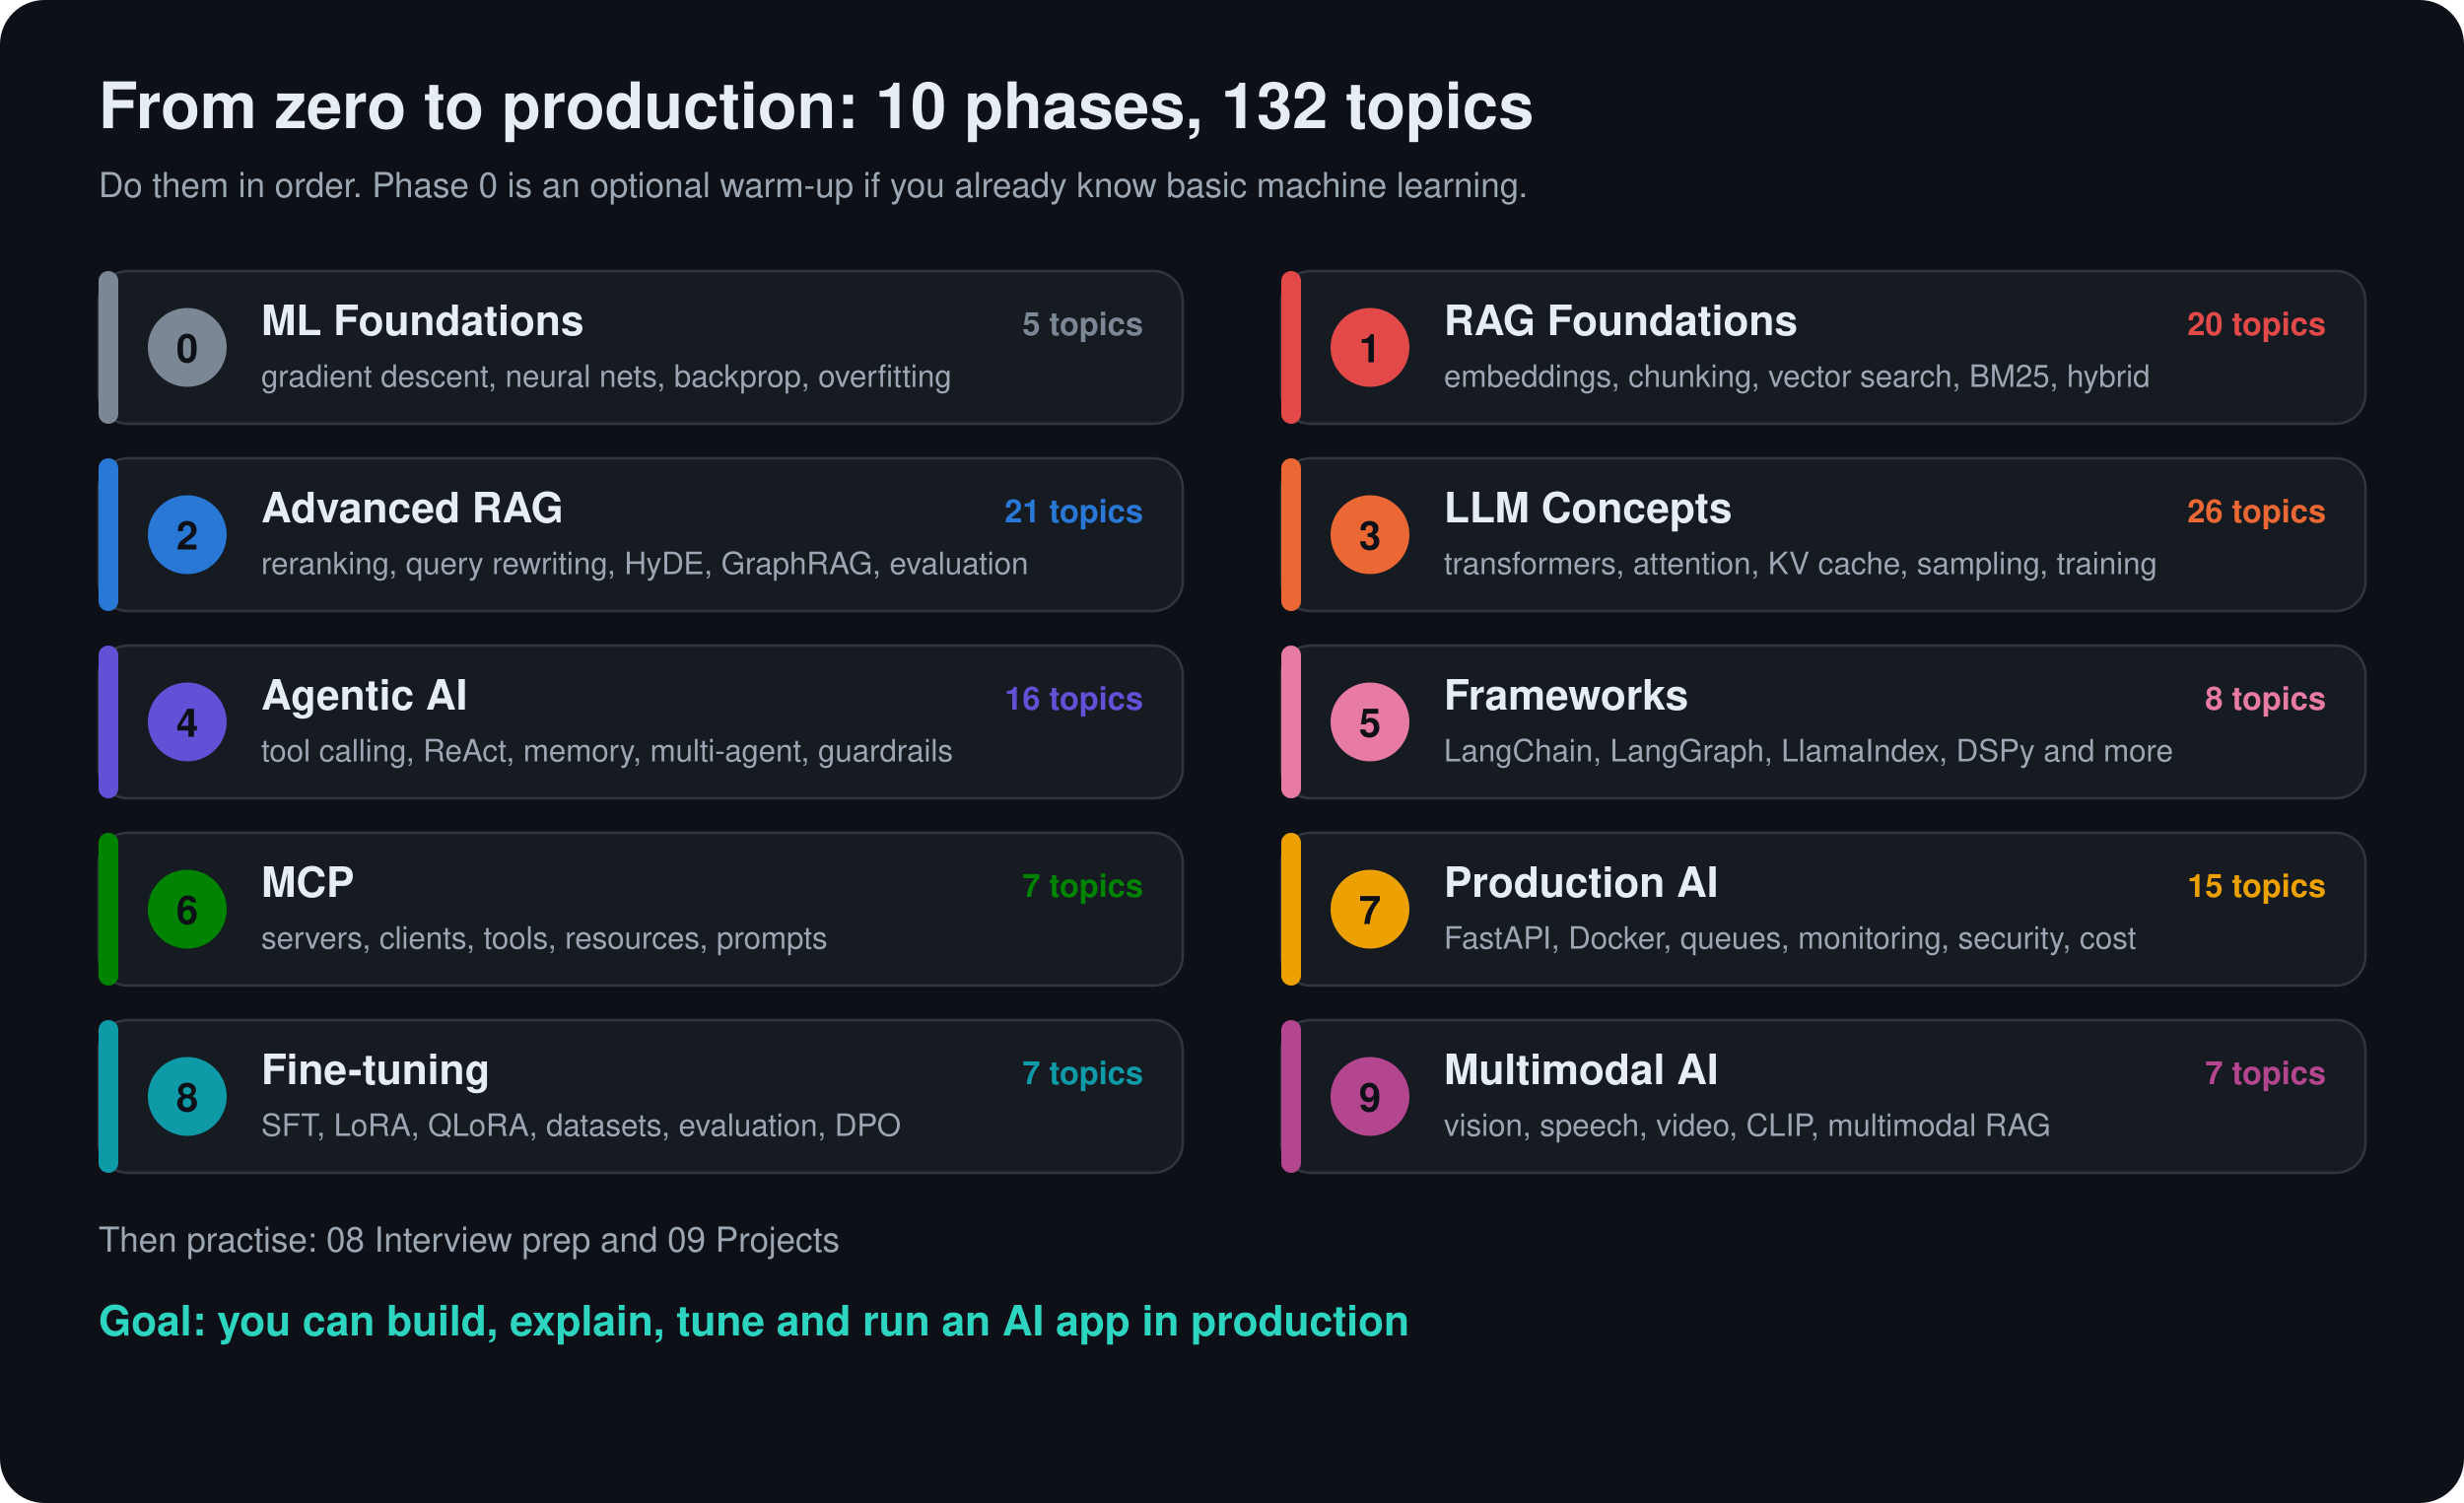
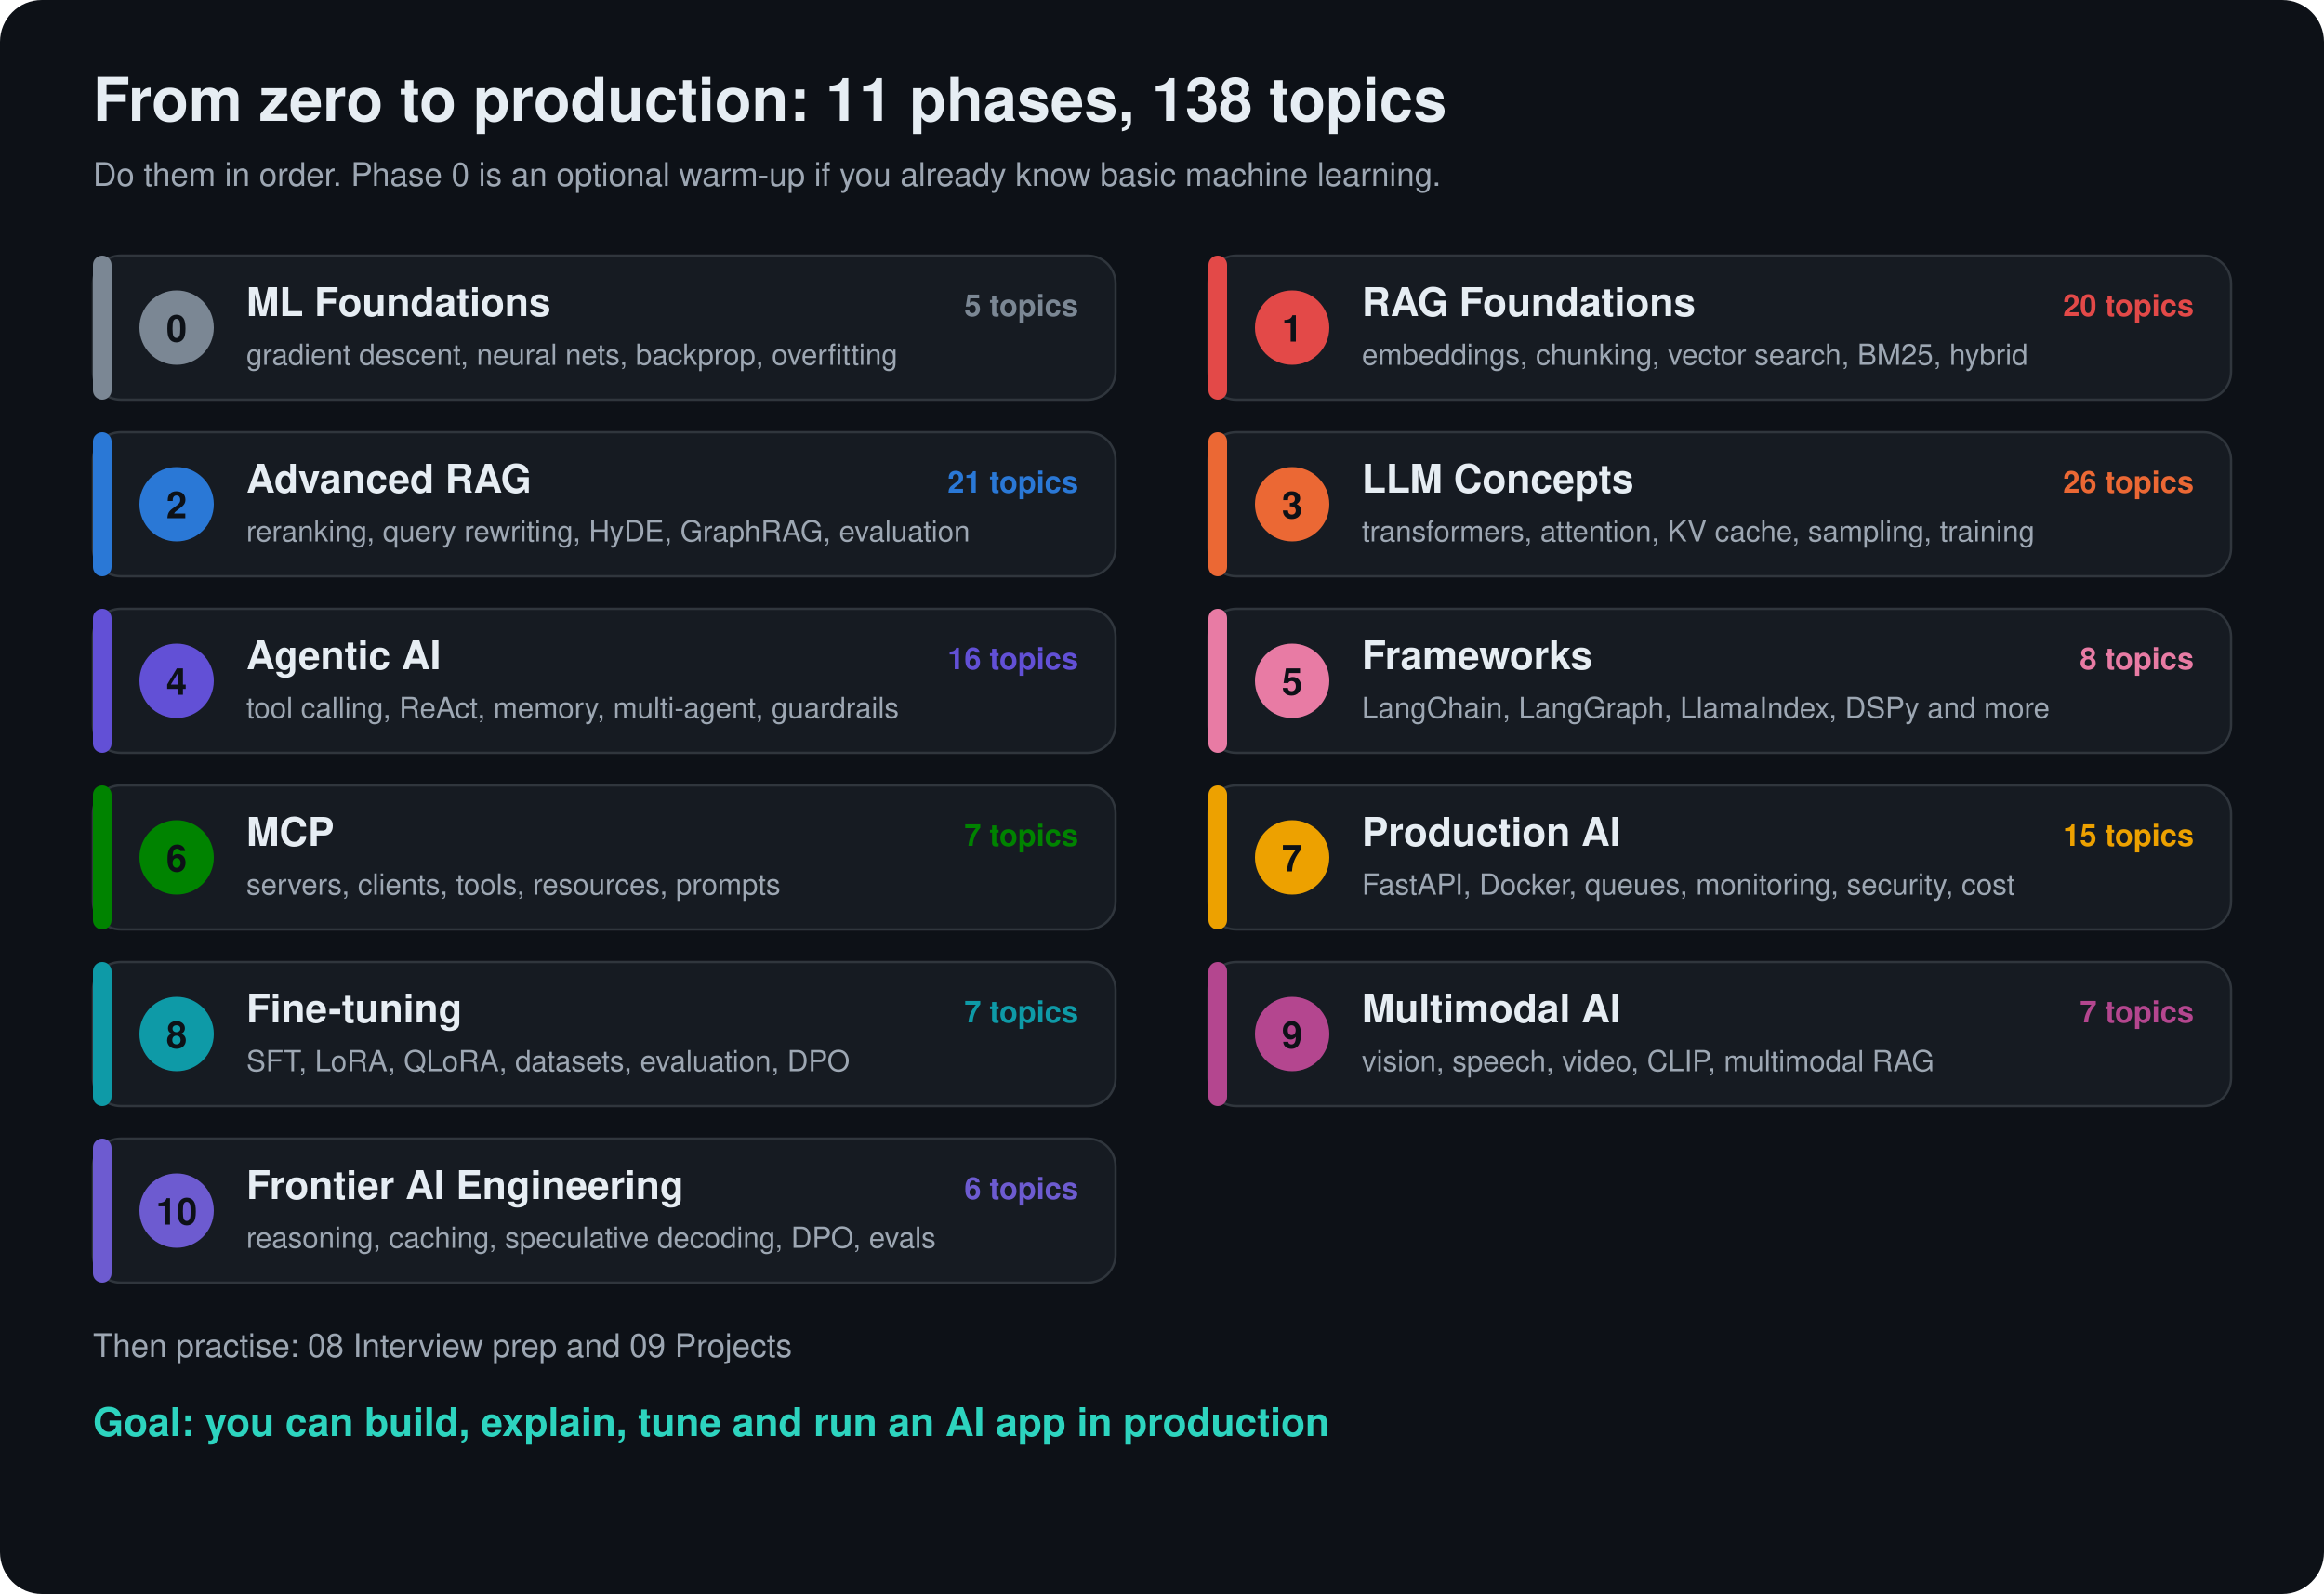
- <svg xmlns="http://www.w3.org/2000/svg" viewBox="0 0 1000 610" width="1000" height="610" role="img" aria-labelledby="t d" font-family="-apple-system,Segoe UI,Helvetica,Arial,sans-serif">
-   <rect width="1000" height="610" rx="18" fill="#0D1117" />
-   <text x="40" y="52" font-size="26" font-weight="700" fill="#E6EDF3">From zero to production: 10 phases, 132 topics</text>
+ <svg xmlns="http://www.w3.org/2000/svg" viewBox="0 0 1000 686" width="1000" height="686" role="img" aria-labelledby="t d" font-family="-apple-system,Segoe UI,Helvetica,Arial,sans-serif">
+   <rect width="1000" height="686" rx="18" fill="#0D1117" />
+   <text x="40" y="52" font-size="26" font-weight="700" fill="#E6EDF3">From zero to production: 11 phases, 138 topics</text>
  <text x="40" y="80" font-size="14" fill="#9DA7B3">Do them in order. Phase 0 is an optional warm-up if you already know basic machine learning.</text>
  <rect x="40" y="110" width="440" height="62" rx="12" fill="#161B22" stroke="#30363D" />
  <rect x="40" y="110" width="8" height="62" rx="4" fill="#7b8794" />
  <circle cx="76" cy="141" r="16" fill="#7b8794" />
  <text x="76" y="147" font-size="16" font-weight="700" text-anchor="middle" fill="#0D1117">0</text>
  <text x="106" y="136" font-size="17" font-weight="700" fill="#E6EDF3">ML Foundations</text>
  <text x="106" y="157" font-size="12.5" fill="#9DA7B3">gradient descent, neural nets, backprop, overfitting</text>
  <text x="464" y="136" font-size="13" font-weight="600" text-anchor="end" fill="#7b8794">5 topics</text>
  <rect x="520" y="110" width="440" height="62" rx="12" fill="#161B22" stroke="#30363D" />
  <rect x="520" y="110" width="8" height="62" rx="4" fill="#e34948" />
  <circle cx="556" cy="141" r="16" fill="#e34948" />
  <text x="556" y="147" font-size="16" font-weight="700" text-anchor="middle" fill="#0D1117">1</text>
  <text x="586" y="136" font-size="17" font-weight="700" fill="#E6EDF3">RAG Foundations</text>
  <text x="586" y="157" font-size="12.5" fill="#9DA7B3">embeddings, chunking, vector search, BM25, hybrid</text>
  <text x="944" y="136" font-size="13" font-weight="600" text-anchor="end" fill="#e34948">20 topics</text>
  <rect x="40" y="186" width="440" height="62" rx="12" fill="#161B22" stroke="#30363D" />
  <rect x="40" y="186" width="8" height="62" rx="4" fill="#2a78d6" />
  <circle cx="76" cy="217" r="16" fill="#2a78d6" />
  <text x="76" y="223" font-size="16" font-weight="700" text-anchor="middle" fill="#0D1117">2</text>
  <text x="106" y="212" font-size="17" font-weight="700" fill="#E6EDF3">Advanced RAG</text>
  <text x="106" y="233" font-size="12.5" fill="#9DA7B3">reranking, query rewriting, HyDE, GraphRAG, evaluation</text>
  <text x="464" y="212" font-size="13" font-weight="600" text-anchor="end" fill="#2a78d6">21 topics</text>
  <rect x="520" y="186" width="440" height="62" rx="12" fill="#161B22" stroke="#30363D" />
  <rect x="520" y="186" width="8" height="62" rx="4" fill="#eb6834" />
  <circle cx="556" cy="217" r="16" fill="#eb6834" />
  <text x="556" y="223" font-size="16" font-weight="700" text-anchor="middle" fill="#0D1117">3</text>
  <text x="586" y="212" font-size="17" font-weight="700" fill="#E6EDF3">LLM Concepts</text>
  <text x="586" y="233" font-size="12.5" fill="#9DA7B3">transformers, attention, KV cache, sampling, training</text>
  <text x="944" y="212" font-size="13" font-weight="600" text-anchor="end" fill="#eb6834">26 topics</text>
  <rect x="40" y="262" width="440" height="62" rx="12" fill="#161B22" stroke="#30363D" />
  <rect x="40" y="262" width="8" height="62" rx="4" fill="#6250d6" />
  <circle cx="76" cy="293" r="16" fill="#6250d6" />
  <text x="76" y="299" font-size="16" font-weight="700" text-anchor="middle" fill="#0D1117">4</text>
  <text x="106" y="288" font-size="17" font-weight="700" fill="#E6EDF3">Agentic AI</text>
  <text x="106" y="309" font-size="12.5" fill="#9DA7B3">tool calling, ReAct, memory, multi-agent, guardrails</text>
  <text x="464" y="288" font-size="13" font-weight="600" text-anchor="end" fill="#6250d6">16 topics</text>
  <rect x="520" y="262" width="440" height="62" rx="12" fill="#161B22" stroke="#30363D" />
  <rect x="520" y="262" width="8" height="62" rx="4" fill="#e87ba4" />
  <circle cx="556" cy="293" r="16" fill="#e87ba4" />
  <text x="556" y="299" font-size="16" font-weight="700" text-anchor="middle" fill="#0D1117">5</text>
  <text x="586" y="288" font-size="17" font-weight="700" fill="#E6EDF3">Frameworks</text>
  <text x="586" y="309" font-size="12.5" fill="#9DA7B3">LangChain, LangGraph, LlamaIndex, DSPy and more</text>
  <text x="944" y="288" font-size="13" font-weight="600" text-anchor="end" fill="#e87ba4">8 topics</text>
  <rect x="40" y="338" width="440" height="62" rx="12" fill="#161B22" stroke="#30363D" />
  <rect x="40" y="338" width="8" height="62" rx="4" fill="#008300" />
  <circle cx="76" cy="369" r="16" fill="#008300" />
  <text x="76" y="375" font-size="16" font-weight="700" text-anchor="middle" fill="#0D1117">6</text>
  <text x="106" y="364" font-size="17" font-weight="700" fill="#E6EDF3">MCP</text>
  <text x="106" y="385" font-size="12.5" fill="#9DA7B3">servers, clients, tools, resources, prompts</text>
  <text x="464" y="364" font-size="13" font-weight="600" text-anchor="end" fill="#008300">7 topics</text>
  <rect x="520" y="338" width="440" height="62" rx="12" fill="#161B22" stroke="#30363D" />
  <rect x="520" y="338" width="8" height="62" rx="4" fill="#eda100" />
  <circle cx="556" cy="369" r="16" fill="#eda100" />
  <text x="556" y="375" font-size="16" font-weight="700" text-anchor="middle" fill="#0D1117">7</text>
  <text x="586" y="364" font-size="17" font-weight="700" fill="#E6EDF3">Production AI</text>
  <text x="586" y="385" font-size="12.5" fill="#9DA7B3">FastAPI, Docker, queues, monitoring, security, cost</text>
  <text x="944" y="364" font-size="13" font-weight="600" text-anchor="end" fill="#eda100">15 topics</text>
  <rect x="40" y="414" width="440" height="62" rx="12" fill="#161B22" stroke="#30363D" />
  <rect x="40" y="414" width="8" height="62" rx="4" fill="#0e9aa7" />
  <circle cx="76" cy="445" r="16" fill="#0e9aa7" />
  <text x="76" y="451" font-size="16" font-weight="700" text-anchor="middle" fill="#0D1117">8</text>
  <text x="106" y="440" font-size="17" font-weight="700" fill="#E6EDF3">Fine-tuning</text>
  <text x="106" y="461" font-size="12.5" fill="#9DA7B3">SFT, LoRA, QLoRA, datasets, evaluation, DPO</text>
  <text x="464" y="440" font-size="13" font-weight="600" text-anchor="end" fill="#0e9aa7">7 topics</text>
  <rect x="520" y="414" width="440" height="62" rx="12" fill="#161B22" stroke="#30363D" />
  <rect x="520" y="414" width="8" height="62" rx="4" fill="#b4468f" />
  <circle cx="556" cy="445" r="16" fill="#b4468f" />
  <text x="556" y="451" font-size="16" font-weight="700" text-anchor="middle" fill="#0D1117">9</text>
  <text x="586" y="440" font-size="17" font-weight="700" fill="#E6EDF3">Multimodal AI</text>
  <text x="586" y="461" font-size="12.5" fill="#9DA7B3">vision, speech, video, CLIP, multimodal RAG</text>
  <text x="944" y="440" font-size="13" font-weight="600" text-anchor="end" fill="#b4468f">7 topics</text>
-   <text x="40" y="508" font-size="14" fill="#9DA7B3">Then practise: 08 Interview prep and 09 Projects</text>
-   <text x="40" y="542" font-size="17" font-weight="700" fill="#2DD4BF">Goal: you can build, explain, tune and run an AI app in production</text>
+   <rect x="40" y="490" width="440" height="62" rx="12" fill="#161B22" stroke="#30363D" />
+   <rect x="40" y="490" width="8" height="62" rx="4" fill="#6d5bd0" />
+   <circle cx="76" cy="521" r="16" fill="#6d5bd0" />
+   <text x="76" y="527" font-size="16" font-weight="700" text-anchor="middle" fill="#0D1117">10</text>
+   <text x="106" y="516" font-size="17" font-weight="700" fill="#E6EDF3">Frontier AI Engineering</text>
+   <text x="106" y="537" font-size="12.5" fill="#9DA7B3">reasoning, caching, speculative decoding, DPO, evals</text>
+   <text x="464" y="516" font-size="13" font-weight="600" text-anchor="end" fill="#6d5bd0">6 topics</text>
+   <text x="40" y="584" font-size="14" fill="#9DA7B3">Then practise: 08 Interview prep and 09 Projects</text>
+   <text x="40" y="618" font-size="17" font-weight="700" fill="#2DD4BF">Goal: you can build, explain, tune and run an AI app in production</text>
</svg>
